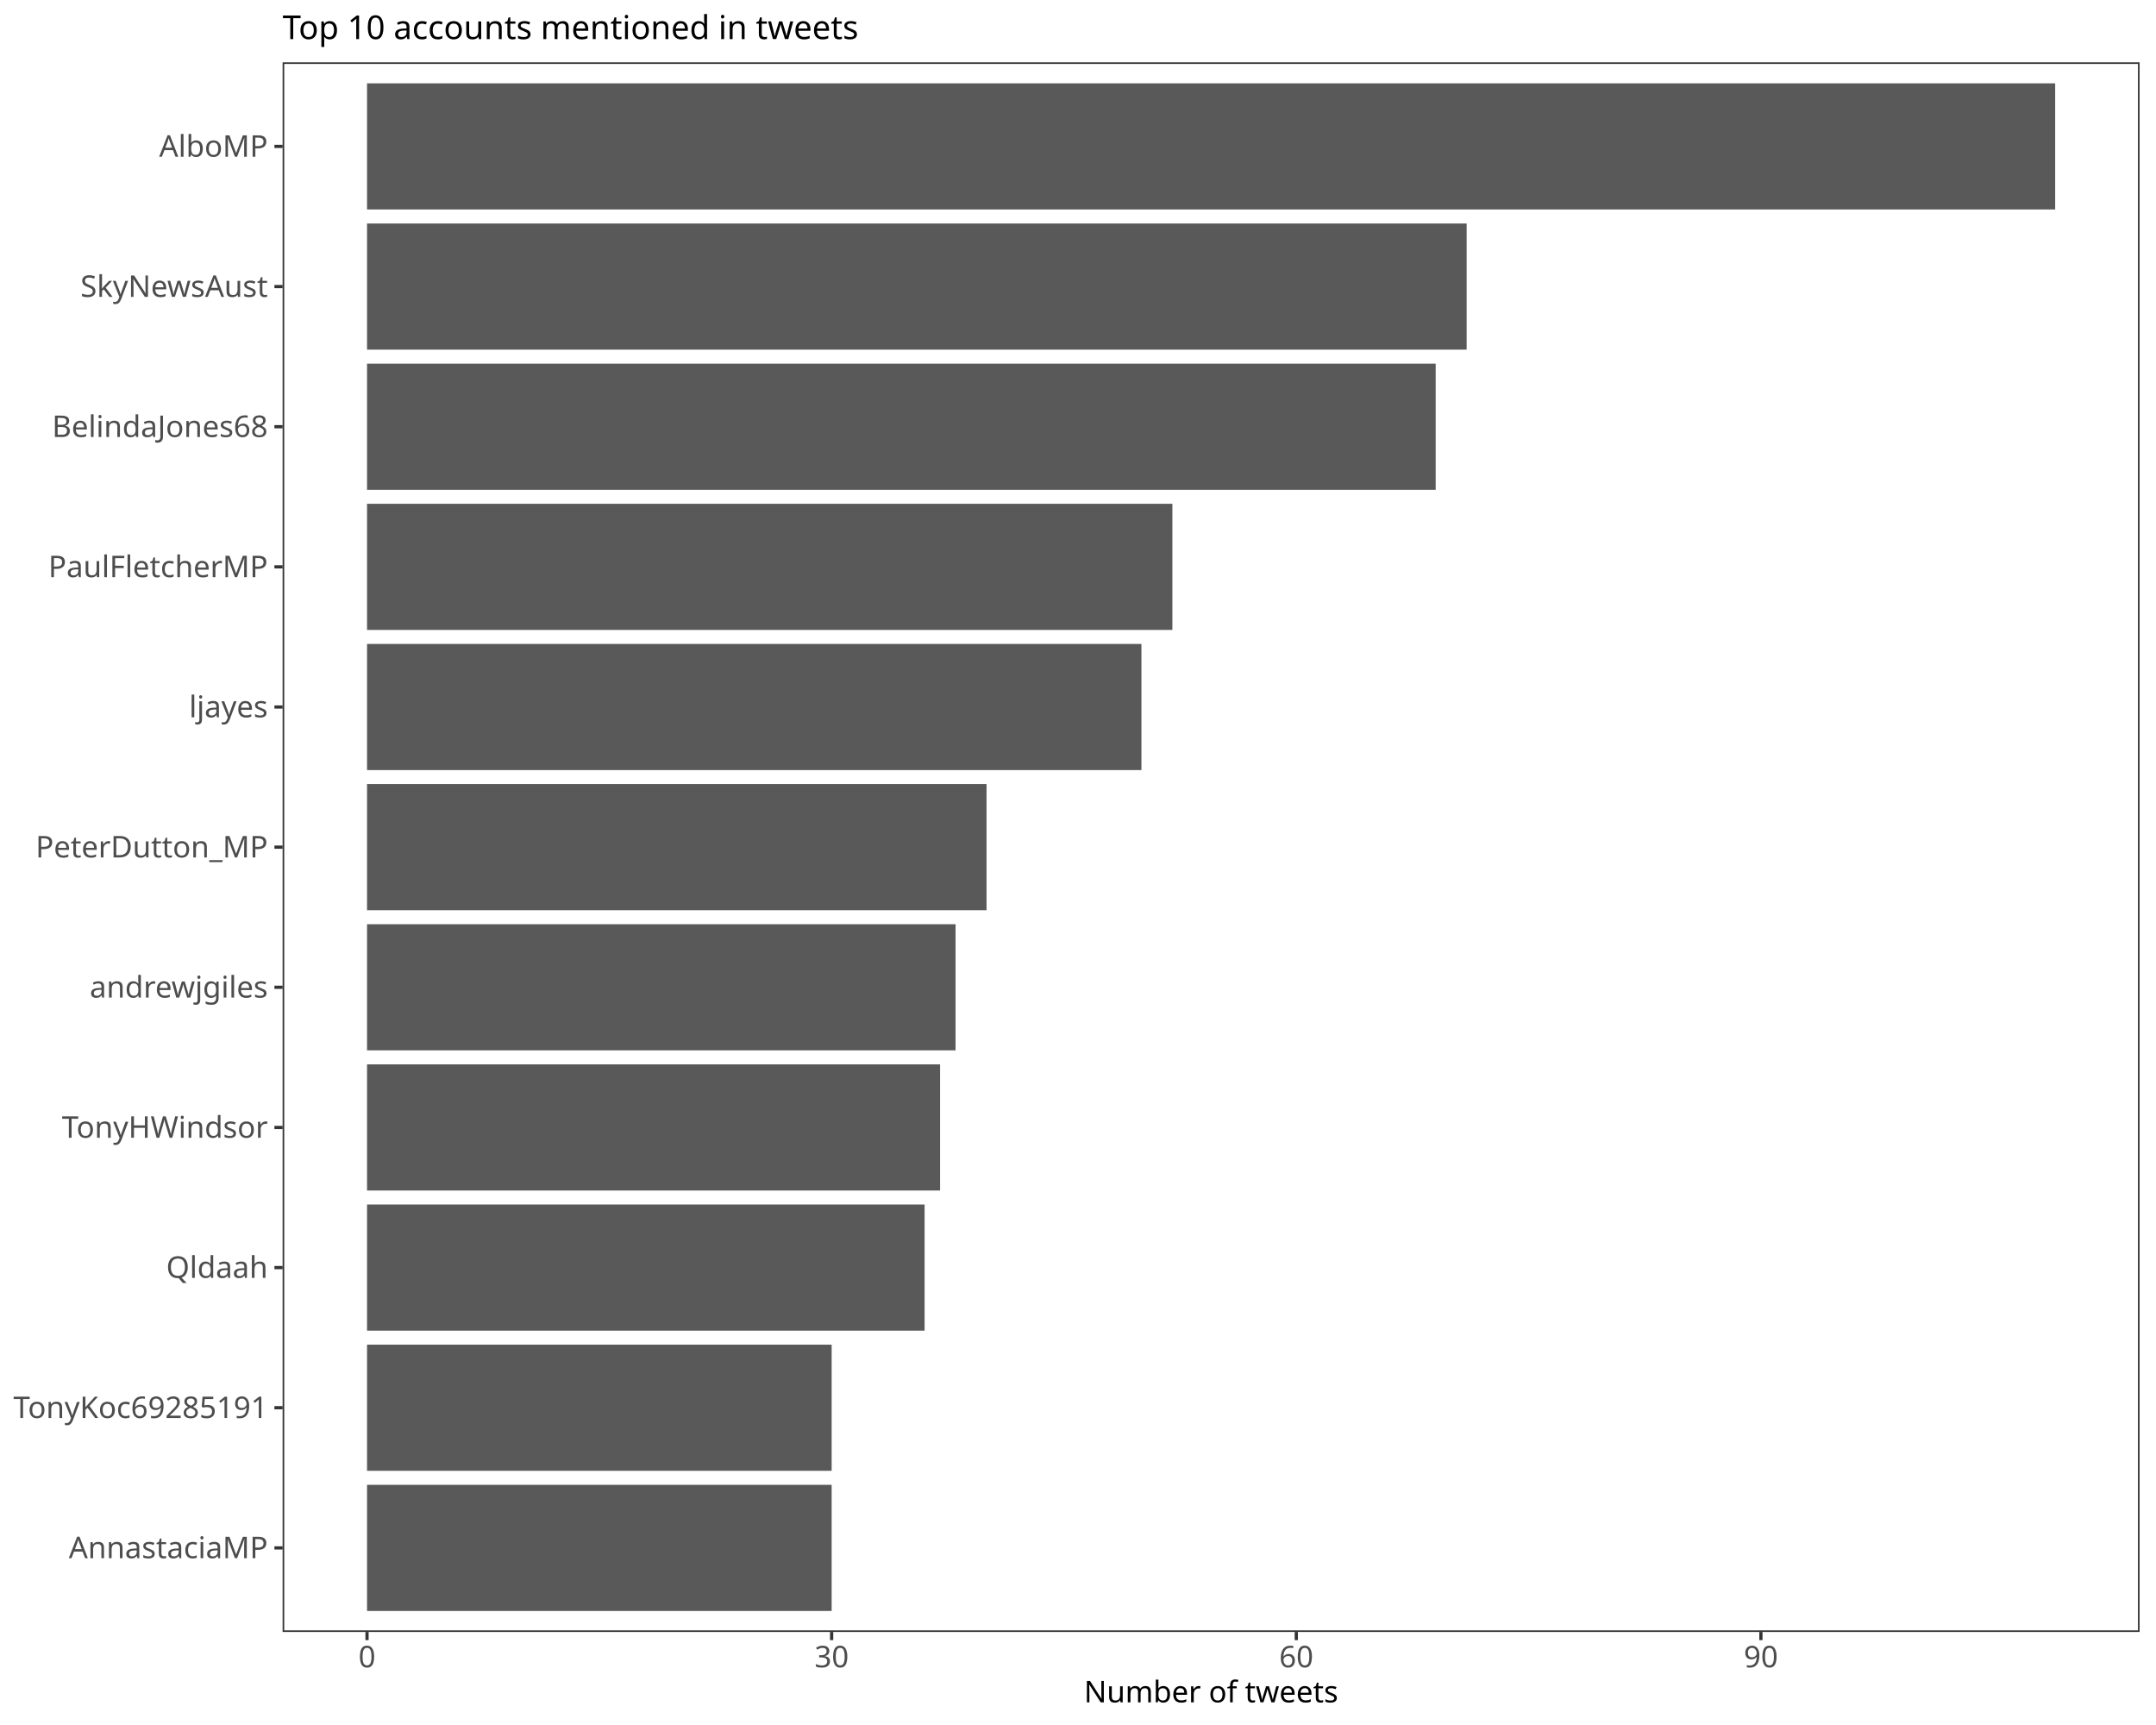
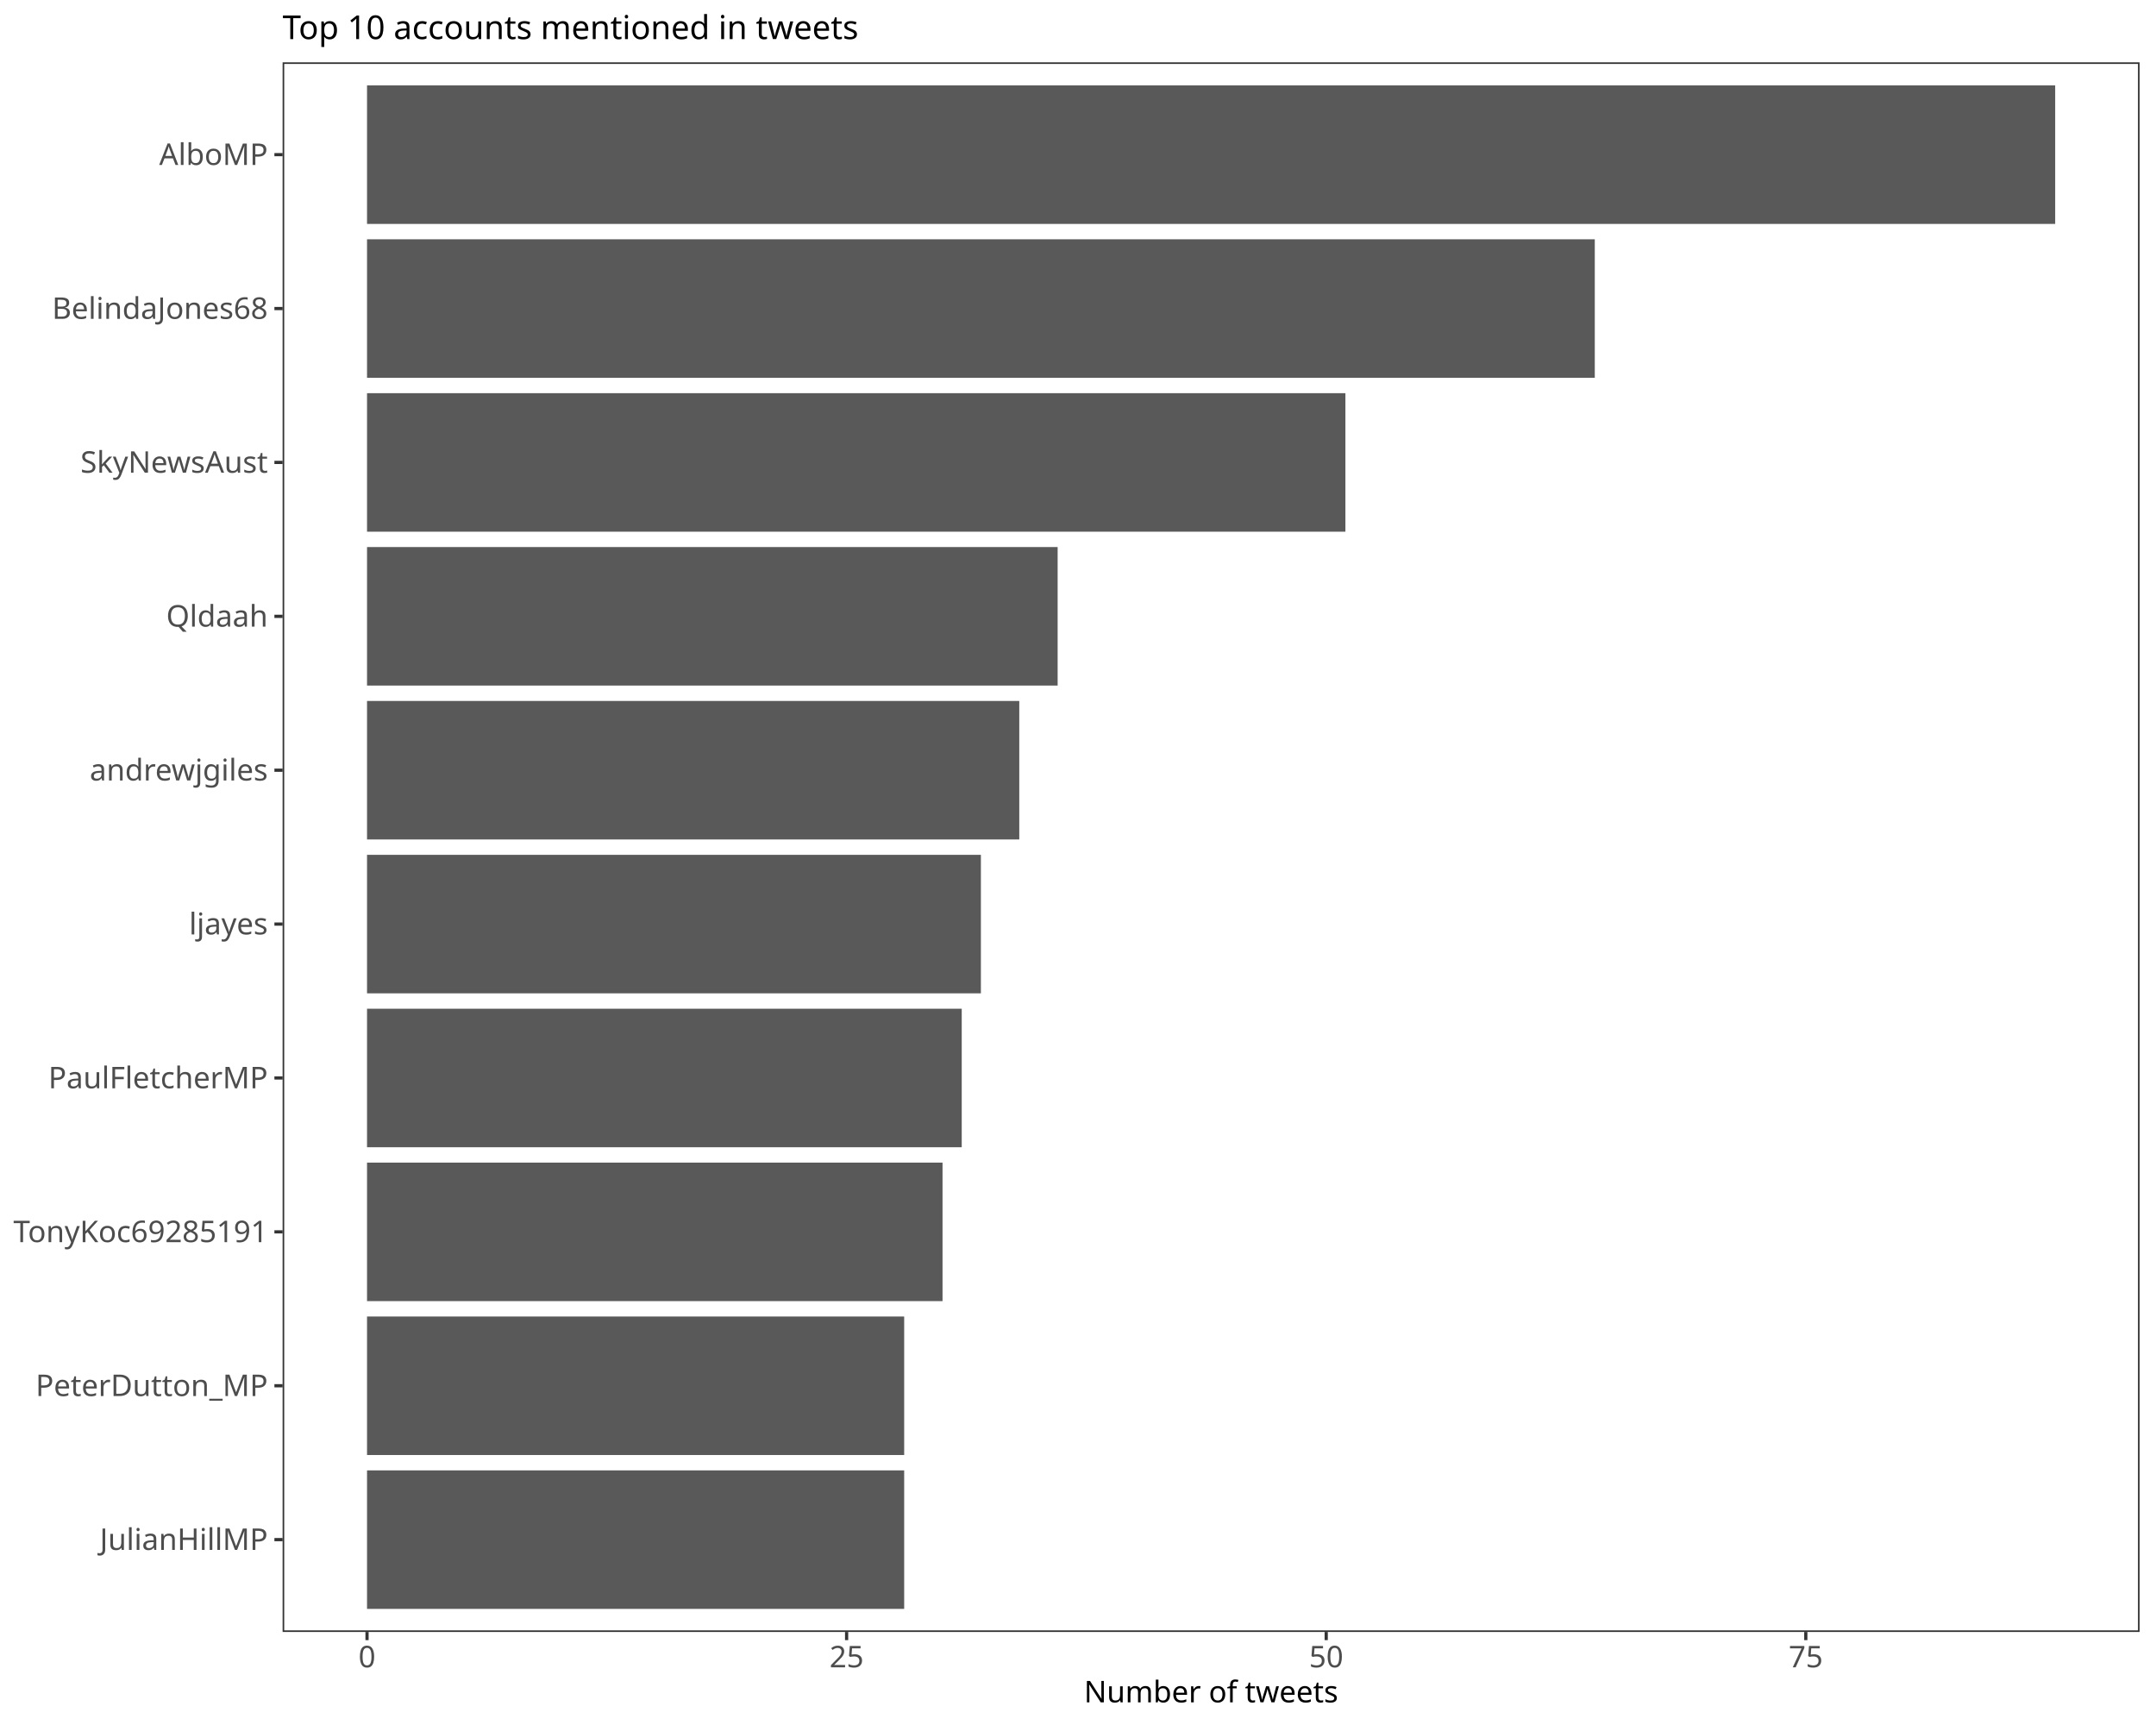
<svg xmlns="http://www.w3.org/2000/svg" class="svglite" data-engine-version="2.0" width="720.00pt" height="576.00pt" viewBox="0 0 720.00 576.00">
  <defs>
    <style type="text/css">
    .svglite line, .svglite polyline, .svglite polygon, .svglite path, .svglite rect, .svglite circle {
      fill: none;
      stroke: #000000;
      stroke-linecap: round;
      stroke-linejoin: round;
      stroke-miterlimit: 10.00;
    }
  </style>
  </defs>
  <rect width="100%" height="100%" style="stroke: none; fill: #FFFFFF;" />
  <defs>
    <clipPath id="cpMC4wMHw3MjAuMDB8MC4wMHw1NzYuMDA=">
      <rect x="0.00" y="0.00" width="720.00" height="576.00" />
    </clipPath>
  </defs>
  <g clip-path="url(#cpMC4wMHw3MjAuMDB8MC4wMHw1NzYuMDA=)">
    <rect x="0.00" y="0.00" width="720.00" height="576.00" style="stroke-width: 1.07; stroke: #FFFFFF; fill: #FFFFFF;" />
  </g>
  <defs>
    <clipPath id="cpOTQuMzh8NzE0LjUyfDIwLjgxfDU0NC45Mw==">
      <rect x="94.38" y="20.81" width="620.14" height="524.12" />
    </clipPath>
  </defs>
  <g clip-path="url(#cpOTQuMzh8NzE0LjUyfDIwLjgxfDU0NC45Mw==)">
    <rect x="94.38" y="20.81" width="620.14" height="524.12" style="stroke-width: 1.07; stroke: none; fill: #FFFFFF;" />
-     <rect x="122.57" y="27.83" width="563.76" height="42.12" style="stroke-width: 1.07; stroke: none; stroke-linecap: square; stroke-linejoin: miter; fill: #595959;" />
-     <rect x="122.57" y="74.63" width="367.22" height="42.12" style="stroke-width: 1.07; stroke: none; stroke-linecap: square; stroke-linejoin: miter; fill: #595959;" />
-     <rect x="122.57" y="121.43" width="356.88" height="42.12" style="stroke-width: 1.07; stroke: none; stroke-linecap: square; stroke-linejoin: miter; fill: #595959;" />
-     <rect x="122.57" y="168.22" width="268.95" height="42.12" style="stroke-width: 1.07; stroke: none; stroke-linecap: square; stroke-linejoin: miter; fill: #595959;" />
-     <rect x="122.57" y="215.02" width="258.61" height="42.12" style="stroke-width: 1.07; stroke: none; stroke-linecap: square; stroke-linejoin: miter; fill: #595959;" />
-     <rect x="122.57" y="261.81" width="206.89" height="42.12" style="stroke-width: 1.07; stroke: none; stroke-linecap: square; stroke-linejoin: miter; fill: #595959;" />
-     <rect x="122.57" y="308.61" width="196.54" height="42.12" style="stroke-width: 1.07; stroke: none; stroke-linecap: square; stroke-linejoin: miter; fill: #595959;" />
-     <rect x="122.57" y="355.41" width="191.37" height="42.12" style="stroke-width: 1.07; stroke: none; stroke-linecap: square; stroke-linejoin: miter; fill: #595959;" />
-     <rect x="122.57" y="402.20" width="186.20" height="42.12" style="stroke-width: 1.07; stroke: none; stroke-linecap: square; stroke-linejoin: miter; fill: #595959;" />
-     <rect x="122.57" y="495.80" width="155.16" height="42.12" style="stroke-width: 1.07; stroke: none; stroke-linecap: square; stroke-linejoin: miter; fill: #595959;" />
-     <rect x="122.57" y="449.00" width="155.16" height="42.12" style="stroke-width: 1.07; stroke: none; stroke-linecap: square; stroke-linejoin: miter; fill: #595959;" />
+     <rect x="122.57" y="28.52" width="563.76" height="46.25" style="stroke-width: 1.07; stroke: none; stroke-linecap: square; stroke-linejoin: miter; fill: #595959;" />
+     <rect x="122.57" y="79.90" width="410.01" height="46.25" style="stroke-width: 1.07; stroke: none; stroke-linecap: square; stroke-linejoin: miter; fill: #595959;" />
+     <rect x="122.57" y="131.29" width="326.73" height="46.25" style="stroke-width: 1.07; stroke: none; stroke-linecap: square; stroke-linejoin: miter; fill: #595959;" />
+     <rect x="122.57" y="182.67" width="230.63" height="46.25" style="stroke-width: 1.07; stroke: none; stroke-linecap: square; stroke-linejoin: miter; fill: #595959;" />
+     <rect x="122.57" y="234.06" width="217.82" height="46.25" style="stroke-width: 1.07; stroke: none; stroke-linecap: square; stroke-linejoin: miter; fill: #595959;" />
+     <rect x="122.57" y="285.44" width="205.00" height="46.25" style="stroke-width: 1.07; stroke: none; stroke-linecap: square; stroke-linejoin: miter; fill: #595959;" />
+     <rect x="122.57" y="336.83" width="198.60" height="46.25" style="stroke-width: 1.07; stroke: none; stroke-linecap: square; stroke-linejoin: miter; fill: #595959;" />
+     <rect x="122.57" y="388.21" width="192.19" height="46.25" style="stroke-width: 1.07; stroke: none; stroke-linecap: square; stroke-linejoin: miter; fill: #595959;" />
+     <rect x="122.57" y="490.98" width="179.38" height="46.25" style="stroke-width: 1.07; stroke: none; stroke-linecap: square; stroke-linejoin: miter; fill: #595959;" />
+     <rect x="122.57" y="439.60" width="179.38" height="46.25" style="stroke-width: 1.07; stroke: none; stroke-linecap: square; stroke-linejoin: miter; fill: #595959;" />
    <rect x="94.38" y="20.81" width="620.14" height="524.12" style="stroke-width: 1.07; stroke: #333333;" />
  </g>
  <g clip-path="url(#cpMC4wMHw3MjAuMDB8MC4wMHw1NzYuMDA=)">
-     <text x="89.45" y="520.30" text-anchor="end" style="font-size: 10.00px; fill: #4D4D4D; font-family: sans;" textLength="64.49px" lengthAdjust="spacingAndGlyphs">AnnastaciaMP</text>
-     <text x="89.45" y="473.50" text-anchor="end" style="font-size: 10.00px; fill: #4D4D4D; font-family: sans;" textLength="83.97px" lengthAdjust="spacingAndGlyphs">TonyKoc69285191</text>
-     <text x="89.45" y="426.70" text-anchor="end" style="font-size: 10.00px; fill: #4D4D4D; font-family: sans;" textLength="32.25px" lengthAdjust="spacingAndGlyphs">Qldaah</text>
-     <text x="89.45" y="379.91" text-anchor="end" style="font-size: 10.00px; fill: #4D4D4D; font-family: sans;" textLength="66.14px" lengthAdjust="spacingAndGlyphs">TonyHWindsor</text>
-     <text x="89.45" y="333.11" text-anchor="end" style="font-size: 10.00px; fill: #4D4D4D; font-family: sans;" textLength="55.59px" lengthAdjust="spacingAndGlyphs">andrewjgiles</text>
-     <text x="89.45" y="286.31" text-anchor="end" style="font-size: 10.00px; fill: #4D4D4D; font-family: sans;" textLength="73.94px" lengthAdjust="spacingAndGlyphs">PeterDutton_MP</text>
-     <text x="89.45" y="239.52" text-anchor="end" style="font-size: 10.00px; fill: #4D4D4D; font-family: sans;" textLength="25.57px" lengthAdjust="spacingAndGlyphs">ljayes</text>
-     <text x="89.45" y="192.72" text-anchor="end" style="font-size: 10.00px; fill: #4D4D4D; font-family: sans;" textLength="71.15px" lengthAdjust="spacingAndGlyphs">PaulFletcherMP</text>
-     <text x="89.45" y="145.92" text-anchor="end" style="font-size: 10.00px; fill: #4D4D4D; font-family: sans;" textLength="71.18px" lengthAdjust="spacingAndGlyphs">BelindaJones68</text>
-     <text x="89.45" y="99.13" text-anchor="end" style="font-size: 10.00px; fill: #4D4D4D; font-family: sans;" textLength="61.71px" lengthAdjust="spacingAndGlyphs">SkyNewsAust</text>
-     <text x="89.45" y="52.33" text-anchor="end" style="font-size: 10.00px; fill: #4D4D4D; font-family: sans;" textLength="35.02px" lengthAdjust="spacingAndGlyphs">AlboMP</text>
-     <polyline points="91.64,516.86 94.38,516.86 " style="stroke-width: 1.07; stroke: #333333; stroke-linecap: butt;" />
-     <polyline points="91.64,470.06 94.38,470.06 " style="stroke-width: 1.07; stroke: #333333; stroke-linecap: butt;" />
-     <polyline points="91.64,423.26 94.38,423.26 " style="stroke-width: 1.07; stroke: #333333; stroke-linecap: butt;" />
-     <polyline points="91.64,376.47 94.38,376.47 " style="stroke-width: 1.07; stroke: #333333; stroke-linecap: butt;" />
-     <polyline points="91.64,329.67 94.38,329.67 " style="stroke-width: 1.07; stroke: #333333; stroke-linecap: butt;" />
-     <polyline points="91.64,282.87 94.38,282.87 " style="stroke-width: 1.07; stroke: #333333; stroke-linecap: butt;" />
-     <polyline points="91.64,236.08 94.38,236.08 " style="stroke-width: 1.07; stroke: #333333; stroke-linecap: butt;" />
-     <polyline points="91.64,189.28 94.38,189.28 " style="stroke-width: 1.07; stroke: #333333; stroke-linecap: butt;" />
-     <polyline points="91.64,142.48 94.38,142.48 " style="stroke-width: 1.07; stroke: #333333; stroke-linecap: butt;" />
-     <polyline points="91.64,95.69 94.38,95.69 " style="stroke-width: 1.07; stroke: #333333; stroke-linecap: butt;" />
-     <polyline points="91.64,48.89 94.38,48.89 " style="stroke-width: 1.07; stroke: #333333; stroke-linecap: butt;" />
+     <text x="89.45" y="517.54" text-anchor="end" style="font-size: 10.00px; fill: #4D4D4D; font-family: sans;" textLength="55.02px" lengthAdjust="spacingAndGlyphs">JulianHillMP</text>
+     <text x="89.45" y="466.16" text-anchor="end" style="font-size: 10.00px; fill: #4D4D4D; font-family: sans;" textLength="73.94px" lengthAdjust="spacingAndGlyphs">PeterDutton_MP</text>
+     <text x="89.45" y="414.77" text-anchor="end" style="font-size: 10.00px; fill: #4D4D4D; font-family: sans;" textLength="83.97px" lengthAdjust="spacingAndGlyphs">TonyKoc69285191</text>
+     <text x="89.45" y="363.39" text-anchor="end" style="font-size: 10.00px; fill: #4D4D4D; font-family: sans;" textLength="71.15px" lengthAdjust="spacingAndGlyphs">PaulFletcherMP</text>
+     <text x="89.45" y="312.01" text-anchor="end" style="font-size: 10.00px; fill: #4D4D4D; font-family: sans;" textLength="25.57px" lengthAdjust="spacingAndGlyphs">ljayes</text>
+     <text x="89.45" y="260.62" text-anchor="end" style="font-size: 10.00px; fill: #4D4D4D; font-family: sans;" textLength="55.59px" lengthAdjust="spacingAndGlyphs">andrewjgiles</text>
+     <text x="89.45" y="209.24" text-anchor="end" style="font-size: 10.00px; fill: #4D4D4D; font-family: sans;" textLength="32.25px" lengthAdjust="spacingAndGlyphs">Qldaah</text>
+     <text x="89.45" y="157.85" text-anchor="end" style="font-size: 10.00px; fill: #4D4D4D; font-family: sans;" textLength="61.71px" lengthAdjust="spacingAndGlyphs">SkyNewsAust</text>
+     <text x="89.45" y="106.47" text-anchor="end" style="font-size: 10.00px; fill: #4D4D4D; font-family: sans;" textLength="71.18px" lengthAdjust="spacingAndGlyphs">BelindaJones68</text>
+     <text x="89.45" y="55.08" text-anchor="end" style="font-size: 10.00px; fill: #4D4D4D; font-family: sans;" textLength="35.02px" lengthAdjust="spacingAndGlyphs">AlboMP</text>
+     <polyline points="91.64,514.10 94.38,514.10 " style="stroke-width: 1.07; stroke: #333333; stroke-linecap: butt;" />
+     <polyline points="91.64,462.72 94.38,462.72 " style="stroke-width: 1.07; stroke: #333333; stroke-linecap: butt;" />
+     <polyline points="91.64,411.33 94.38,411.33 " style="stroke-width: 1.07; stroke: #333333; stroke-linecap: butt;" />
+     <polyline points="91.64,359.95 94.38,359.95 " style="stroke-width: 1.07; stroke: #333333; stroke-linecap: butt;" />
+     <polyline points="91.64,308.57 94.38,308.57 " style="stroke-width: 1.07; stroke: #333333; stroke-linecap: butt;" />
+     <polyline points="91.64,257.18 94.38,257.18 " style="stroke-width: 1.07; stroke: #333333; stroke-linecap: butt;" />
+     <polyline points="91.64,205.80 94.38,205.80 " style="stroke-width: 1.07; stroke: #333333; stroke-linecap: butt;" />
+     <polyline points="91.64,154.41 94.38,154.41 " style="stroke-width: 1.07; stroke: #333333; stroke-linecap: butt;" />
+     <polyline points="91.64,103.03 94.38,103.03 " style="stroke-width: 1.07; stroke: #333333; stroke-linecap: butt;" />
+     <polyline points="91.64,51.64 94.38,51.64 " style="stroke-width: 1.07; stroke: #333333; stroke-linecap: butt;" />
    <polyline points="122.57,547.67 122.57,544.93 " style="stroke-width: 1.07; stroke: #333333; stroke-linecap: butt;" />
-     <polyline points="277.73,547.67 277.73,544.93 " style="stroke-width: 1.07; stroke: #333333; stroke-linecap: butt;" />
-     <polyline points="432.90,547.67 432.90,544.93 " style="stroke-width: 1.07; stroke: #333333; stroke-linecap: butt;" />
-     <polyline points="588.06,547.67 588.06,544.93 " style="stroke-width: 1.07; stroke: #333333; stroke-linecap: butt;" />
+     <polyline points="282.73,547.67 282.73,544.93 " style="stroke-width: 1.07; stroke: #333333; stroke-linecap: butt;" />
+     <polyline points="442.89,547.67 442.89,544.93 " style="stroke-width: 1.07; stroke: #333333; stroke-linecap: butt;" />
+     <polyline points="603.05,547.67 603.05,544.93 " style="stroke-width: 1.07; stroke: #333333; stroke-linecap: butt;" />
    <text x="122.57" y="556.75" text-anchor="middle" style="font-size: 10.00px; fill: #4D4D4D; font-family: sans;" textLength="5.56px" lengthAdjust="spacingAndGlyphs">0</text>
-     <text x="277.73" y="556.75" text-anchor="middle" style="font-size: 10.00px; fill: #4D4D4D; font-family: sans;" textLength="11.12px" lengthAdjust="spacingAndGlyphs">30</text>
-     <text x="432.90" y="556.75" text-anchor="middle" style="font-size: 10.00px; fill: #4D4D4D; font-family: sans;" textLength="11.12px" lengthAdjust="spacingAndGlyphs">60</text>
-     <text x="588.06" y="556.75" text-anchor="middle" style="font-size: 10.00px; fill: #4D4D4D; font-family: sans;" textLength="11.12px" lengthAdjust="spacingAndGlyphs">90</text>
+     <text x="282.73" y="556.75" text-anchor="middle" style="font-size: 10.00px; fill: #4D4D4D; font-family: sans;" textLength="11.12px" lengthAdjust="spacingAndGlyphs">25</text>
+     <text x="442.89" y="556.75" text-anchor="middle" style="font-size: 10.00px; fill: #4D4D4D; font-family: sans;" textLength="11.12px" lengthAdjust="spacingAndGlyphs">50</text>
+     <text x="603.05" y="556.75" text-anchor="middle" style="font-size: 10.00px; fill: #4D4D4D; font-family: sans;" textLength="11.12px" lengthAdjust="spacingAndGlyphs">75</text>
    <text x="404.45" y="568.44" text-anchor="middle" style="font-size: 10.00px; font-family: sans;" textLength="78.38px" lengthAdjust="spacingAndGlyphs">Number of tweets</text>
    <text x="94.38" y="13.05" style="font-size: 11.00px; font-family: sans;" textLength="182.25px" lengthAdjust="spacingAndGlyphs">Top 10 accounts mentioned in tweets</text>
  </g>
</svg>
